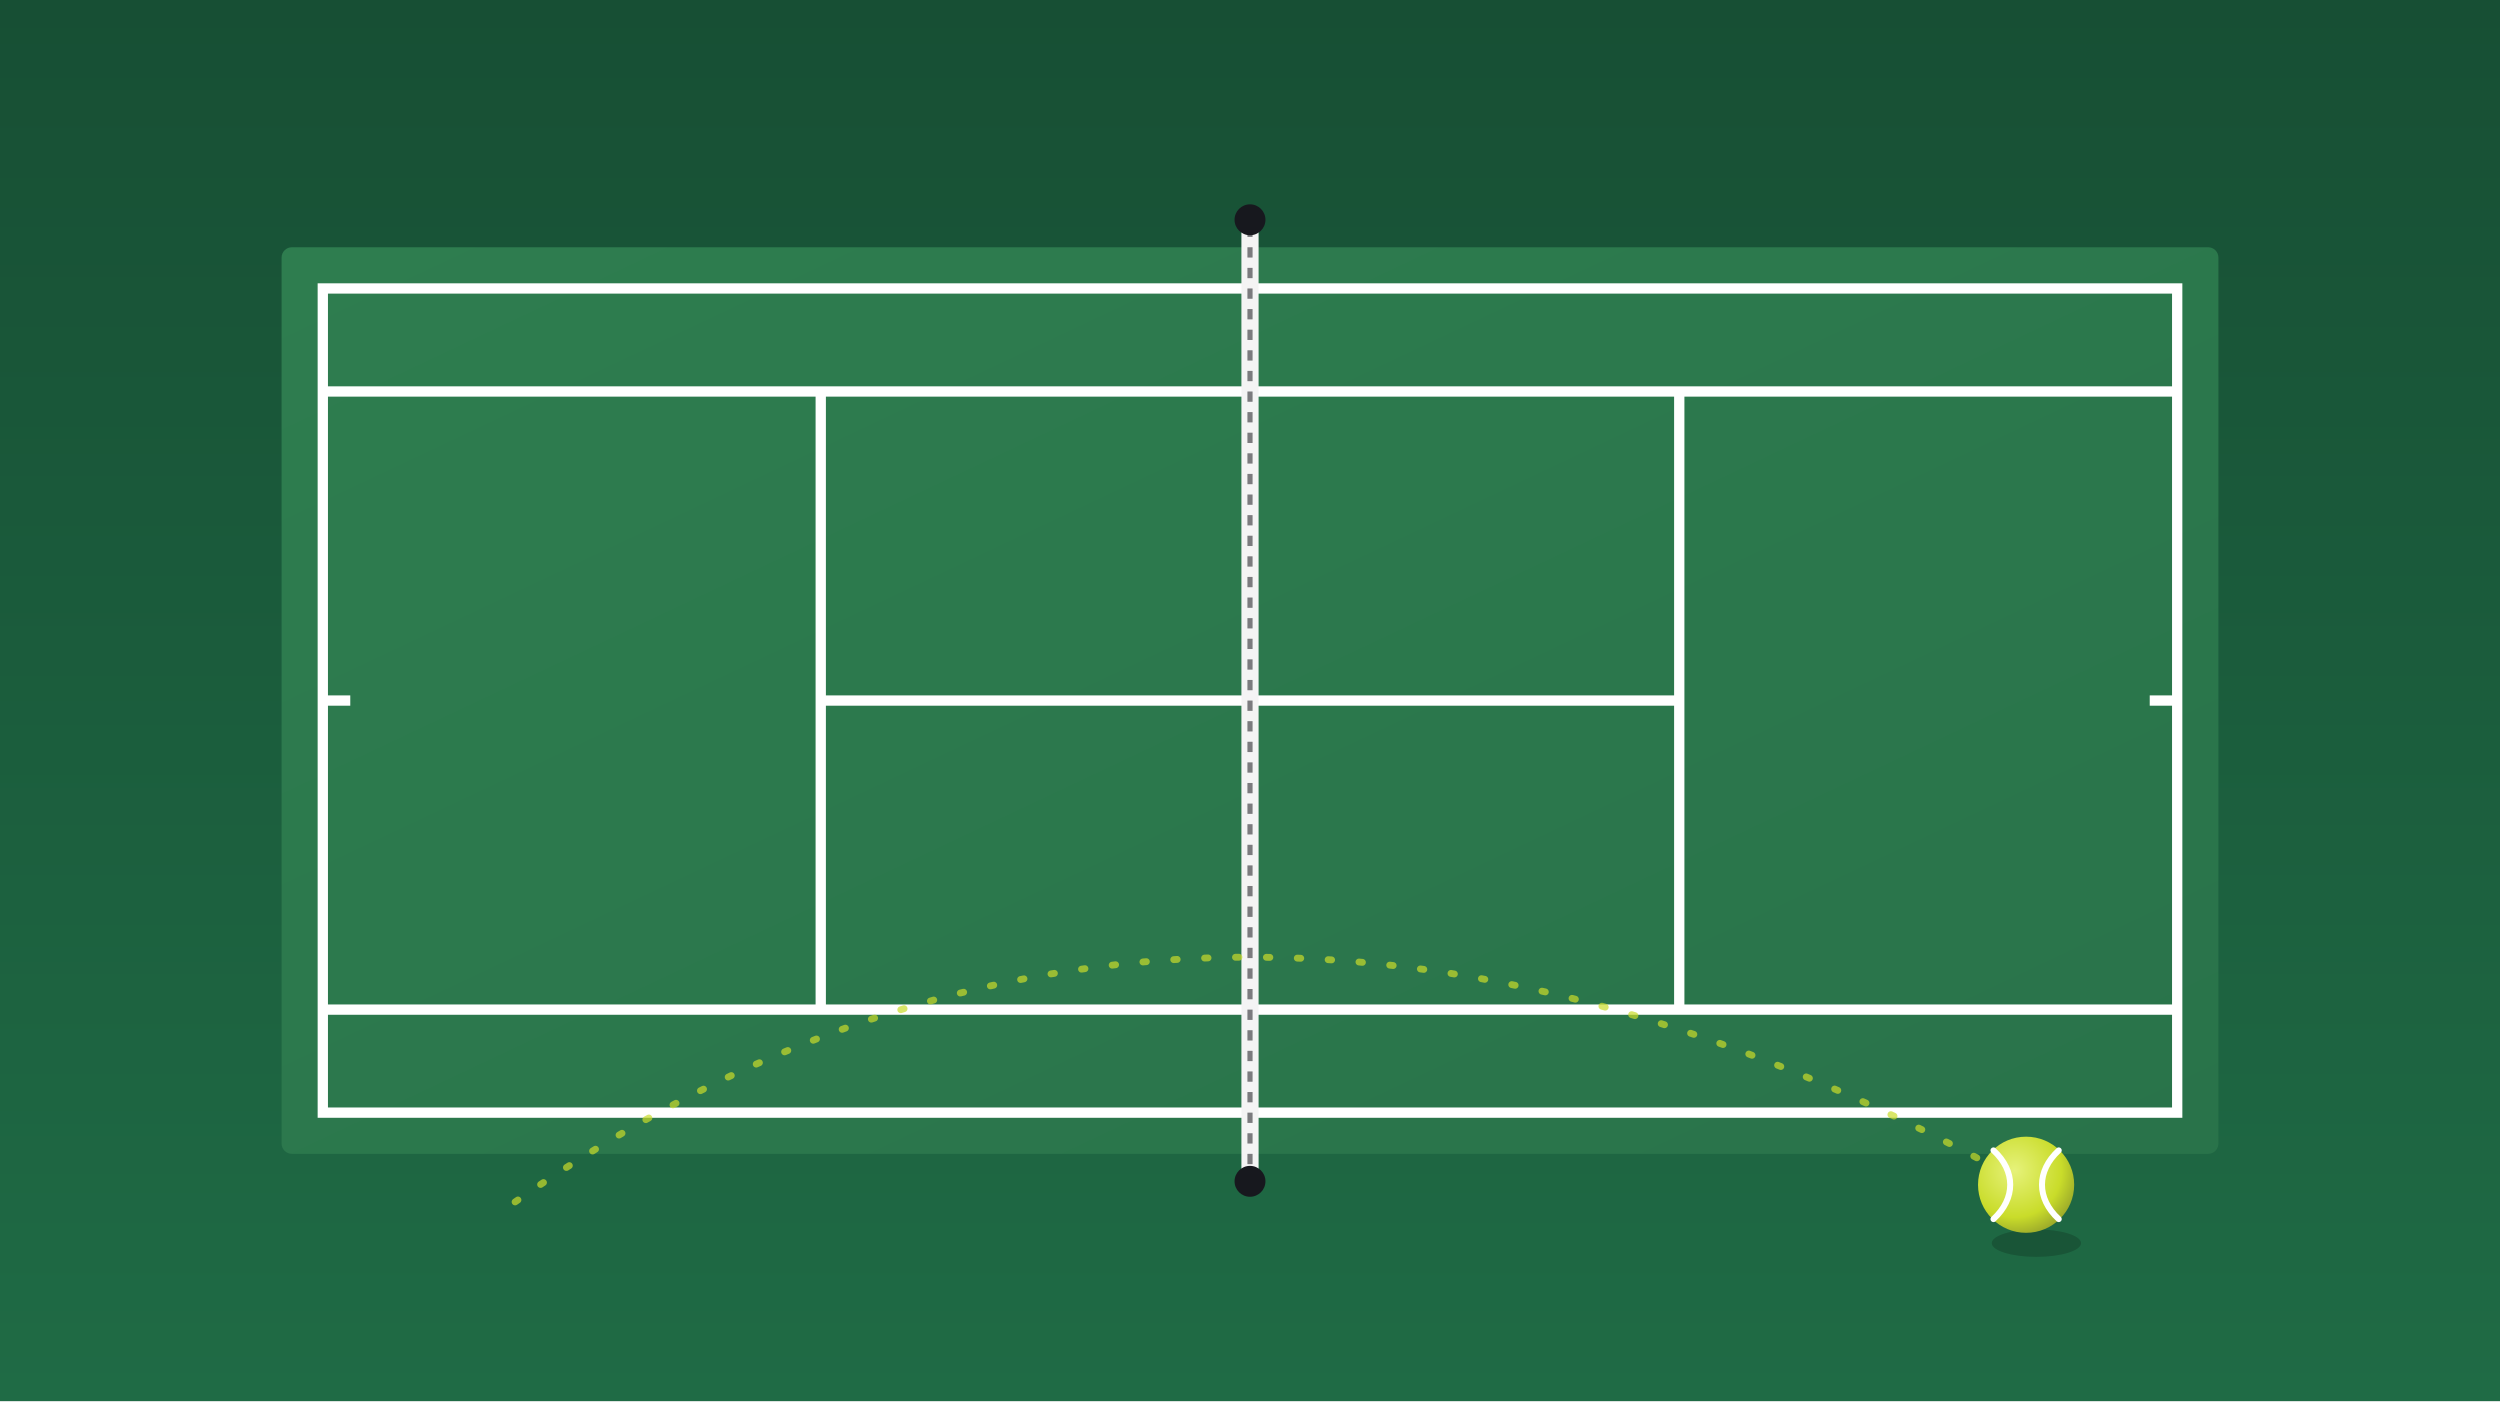
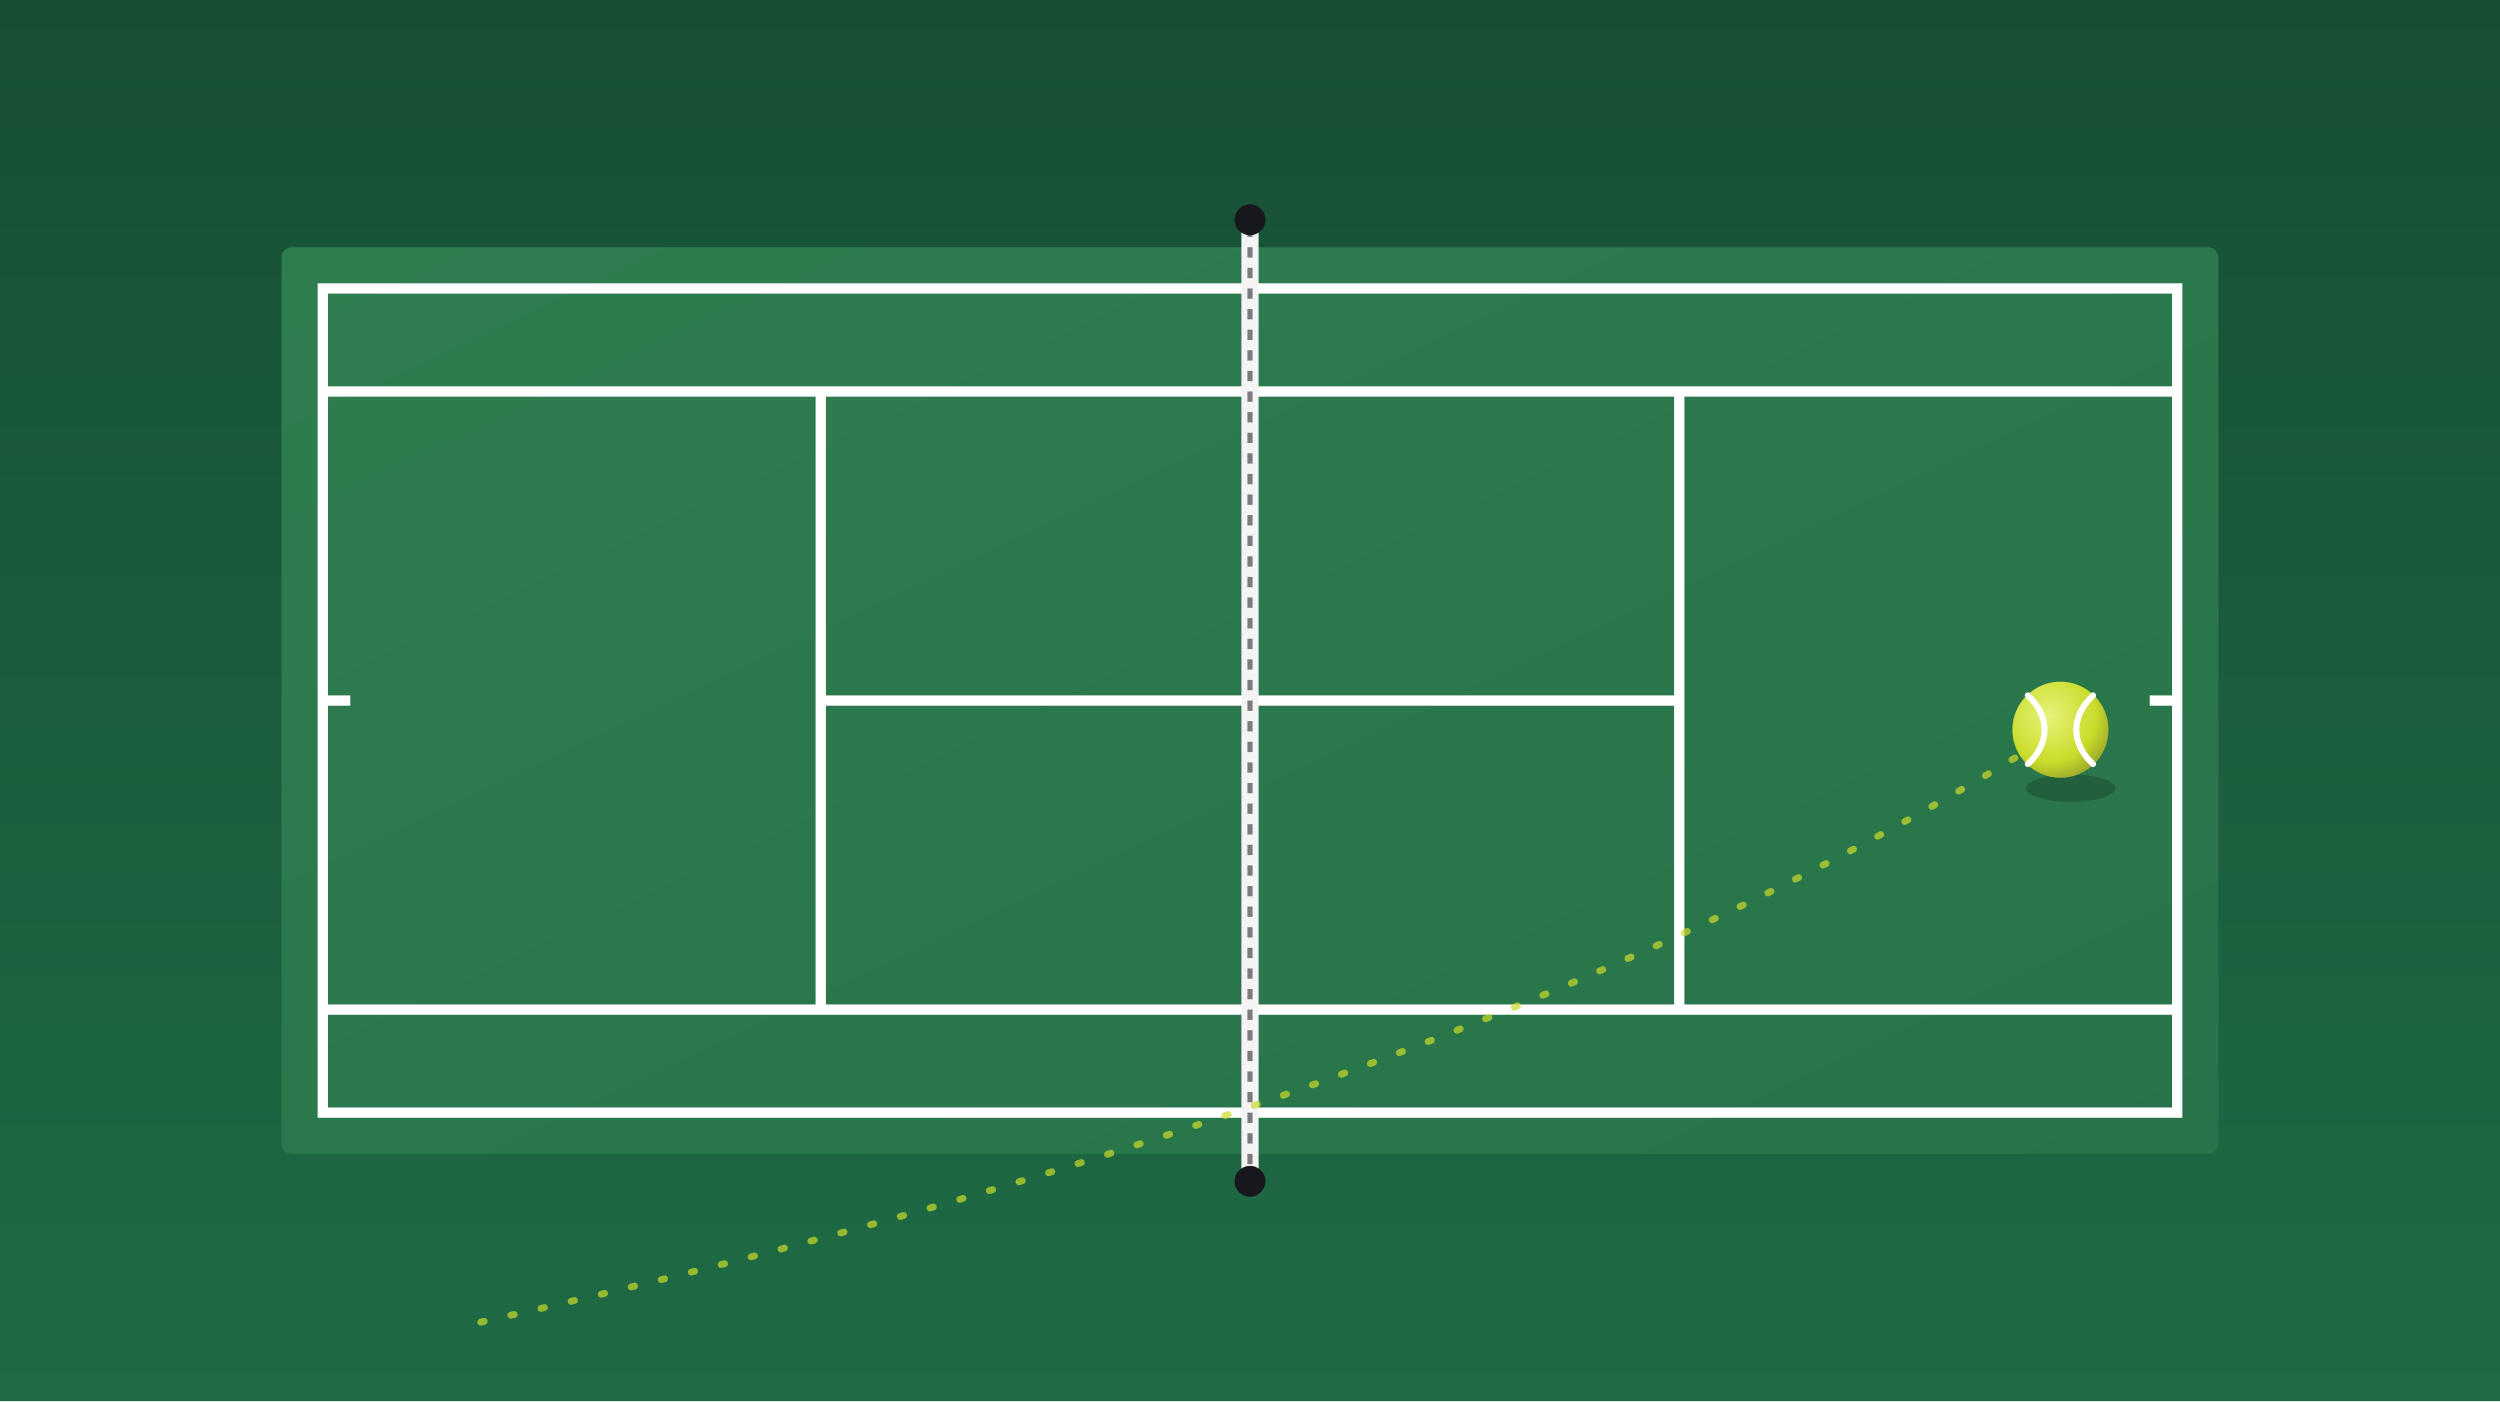
<svg xmlns="http://www.w3.org/2000/svg" viewBox="0 0 1456 816" width="1456" height="816" role="img" aria-label="Tennis court seen from above">
  <defs>
    <linearGradient id="surround" x1="0" y1="0" x2="0" y2="1">
      <stop offset="0" stop-color="#174f34" />
      <stop offset="1" stop-color="#1f6b45" />
    </linearGradient>
    <linearGradient id="surface" x1="0" y1="0" x2="1" y2="1">
      <stop offset="0" stop-color="#2e7d4f" />
      <stop offset="1" stop-color="#29734a" />
    </linearGradient>
    <radialGradient id="ball" cx="0.38" cy="0.35" r="0.7">
      <stop offset="0" stop-color="#e6f27a" />
      <stop offset="0.7" stop-color="#c9dc2a" />
      <stop offset="1" stop-color="#9aa82a" />
    </radialGradient>
  </defs>
  <rect width="1456" height="816" fill="url(#surround)" />
  <g transform="translate(188 168)">
    <rect x="-24" y="-24" width="1128" height="528" rx="6" fill="url(#surface)" />
    <g fill="none" stroke="#ffffff" stroke-width="6" stroke-linejoin="miter">
      <rect x="0" y="0" width="1080" height="480" />
      <line x1="0" y1="60" x2="1080" y2="60" />
      <line x1="0" y1="420" x2="1080" y2="420" />
      <line x1="290" y1="60" x2="290" y2="420" />
      <line x1="790" y1="60" x2="790" y2="420" />
      <line x1="290" y1="240" x2="790" y2="240" />
      <line x1="0" y1="240" x2="16" y2="240" />
      <line x1="1064" y1="240" x2="1080" y2="240" />
    </g>
    <line x1="540" y1="-36" x2="540" y2="516" stroke="#f4f4f4" stroke-width="10" />
    <line x1="540" y1="-36" x2="540" y2="516" stroke="#17181e" stroke-width="3" stroke-dasharray="6 6" opacity="0.55" />
    <circle cx="540" cy="-40" r="9" fill="#17181e" />
    <circle cx="540" cy="520" r="9" fill="#17181e" />
  </g>
-   <path d="M 300 700 Q 700 420 1180 690" fill="none" stroke="#c9dc2a" stroke-width="4" stroke-dasharray="2 16" stroke-linecap="round" opacity="0.7" />
-   <g transform="translate(1180 690)">
+   <path d="M 280 770 Q 860 640 1200 425" fill="none" stroke="#c9dc2a" stroke-width="4" stroke-dasharray="2 16" stroke-linecap="round" opacity="0.7" />
+   <g transform="translate(1200 425)">
    <ellipse cx="6" cy="34" rx="26" ry="8" fill="#000" opacity="0.18" />
    <circle r="28" fill="url(#ball)" />
    <path d="M -19 -20 C -6 -8 -6 8 -19 20 M 19 -20 C 6 -8 6 8 19 20" fill="none" stroke="#ffffff" stroke-width="3.5" stroke-linecap="round" />
  </g>
</svg>
